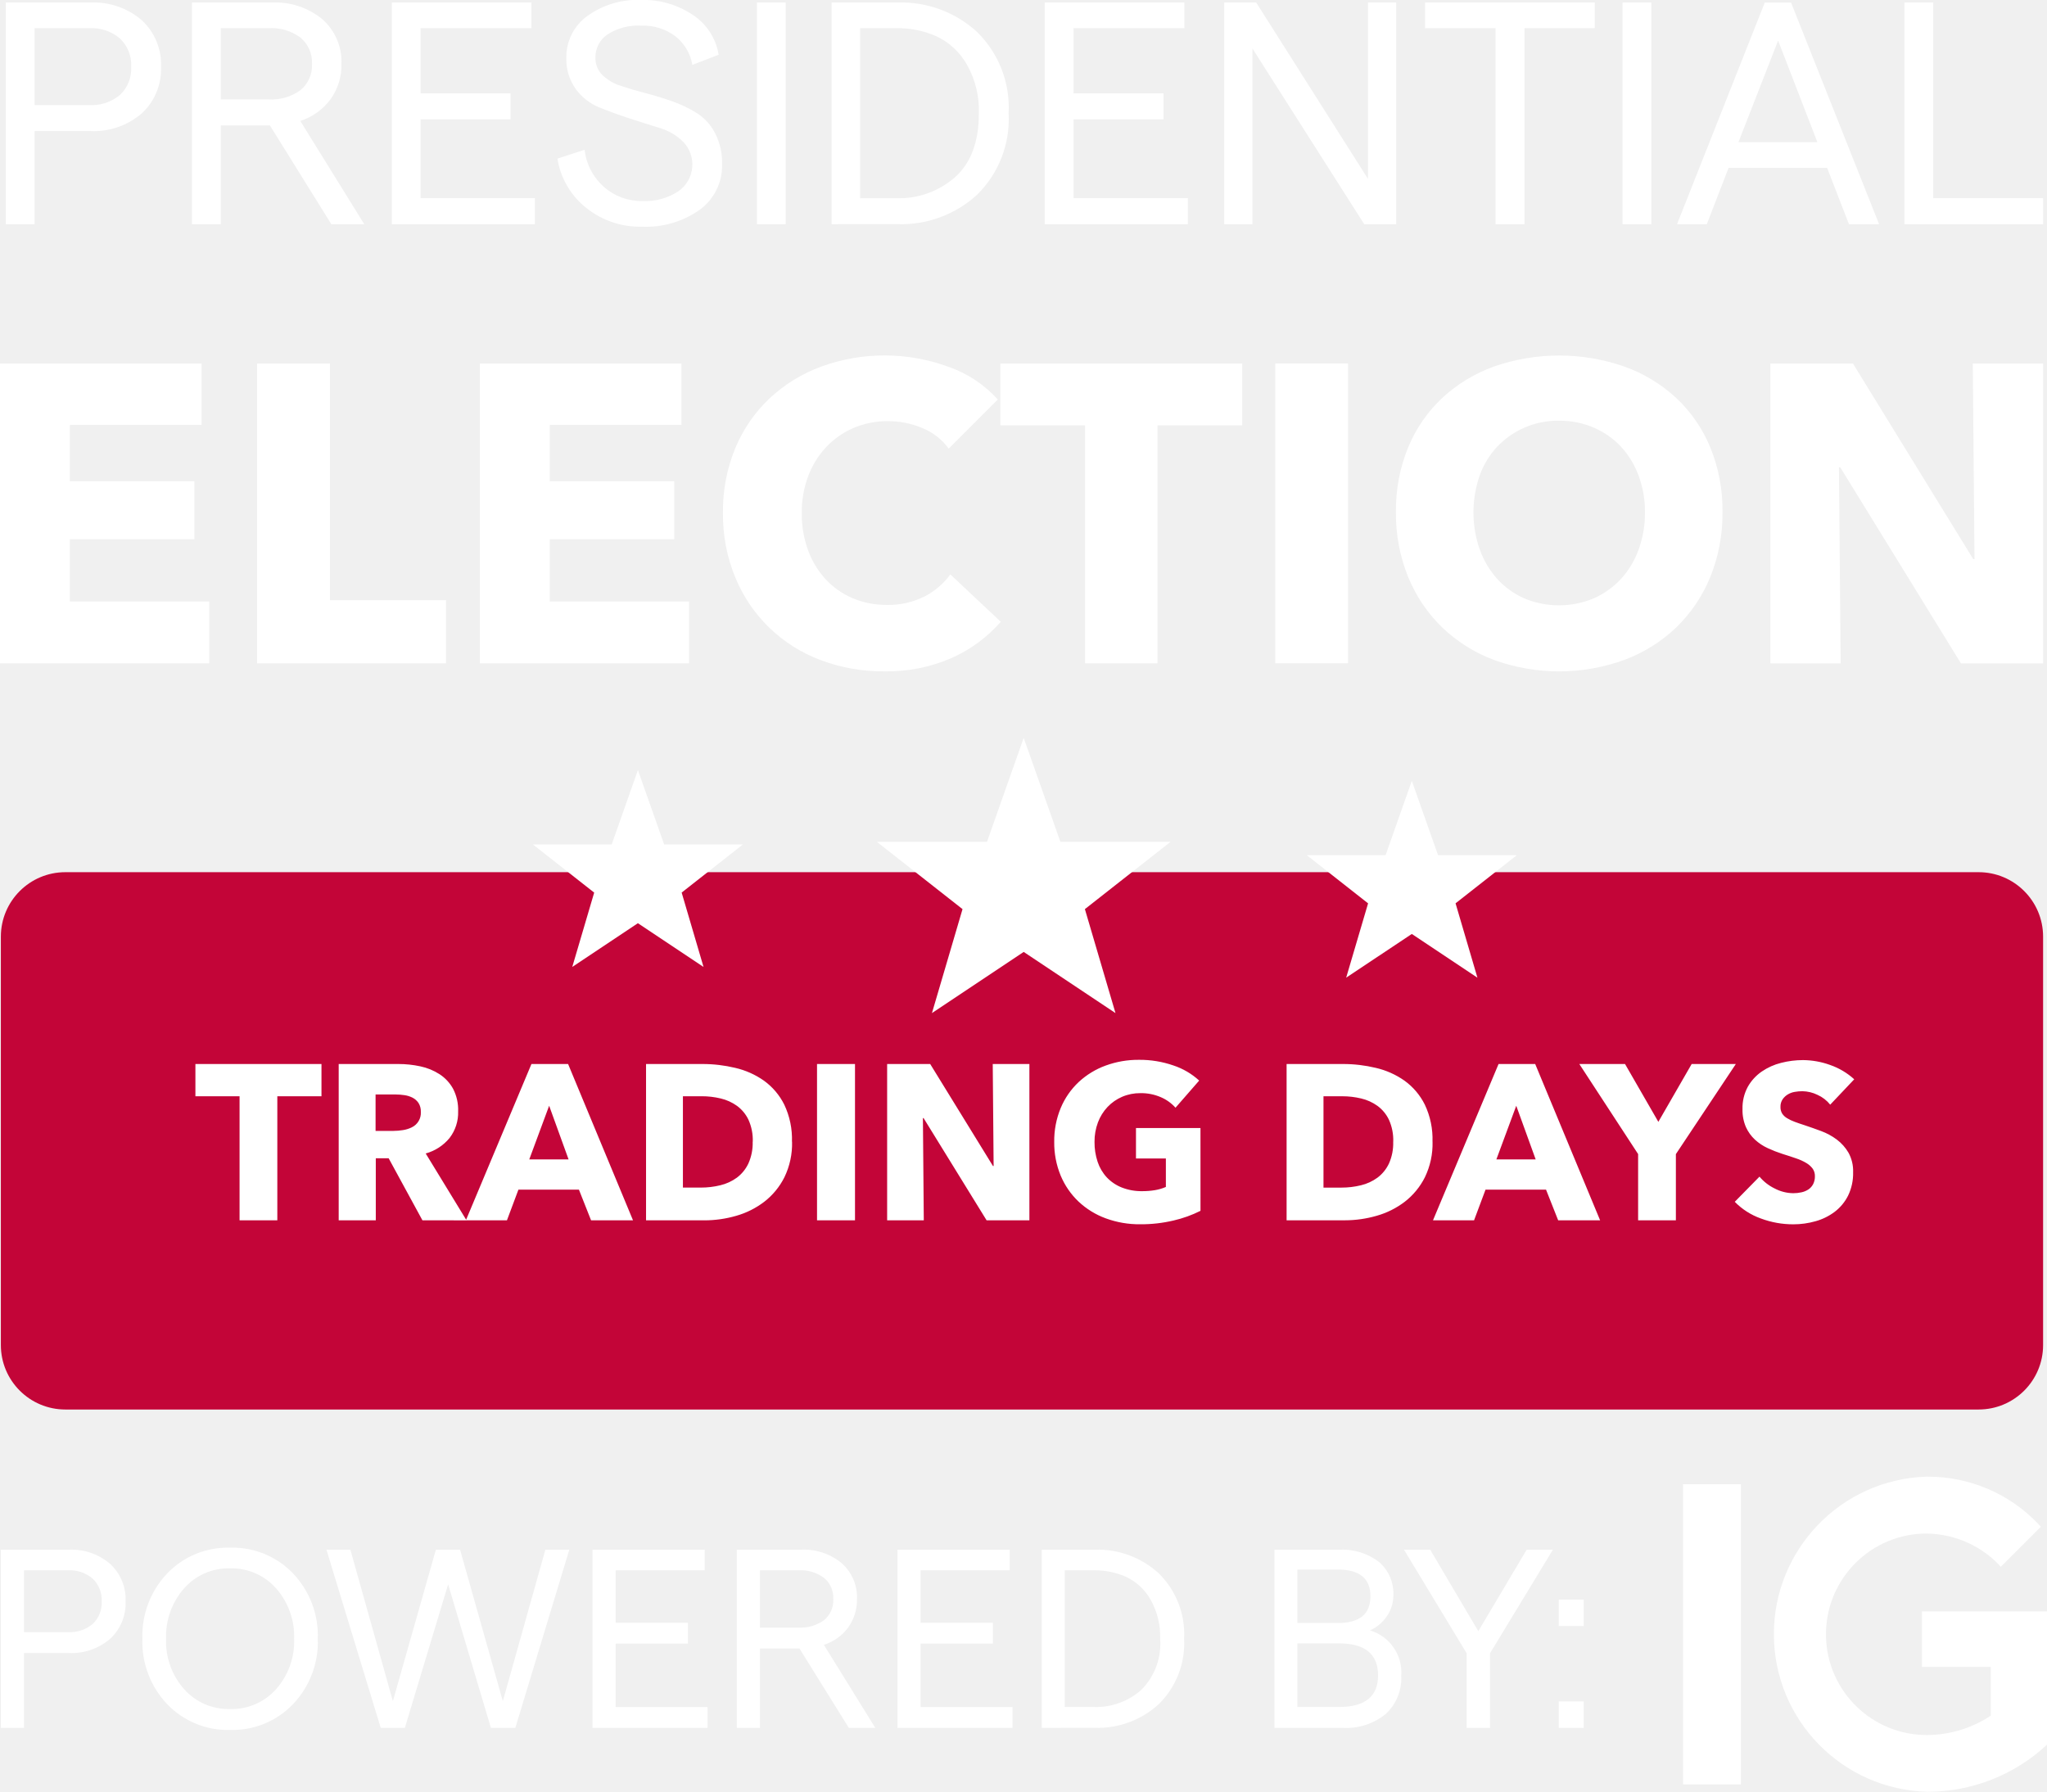
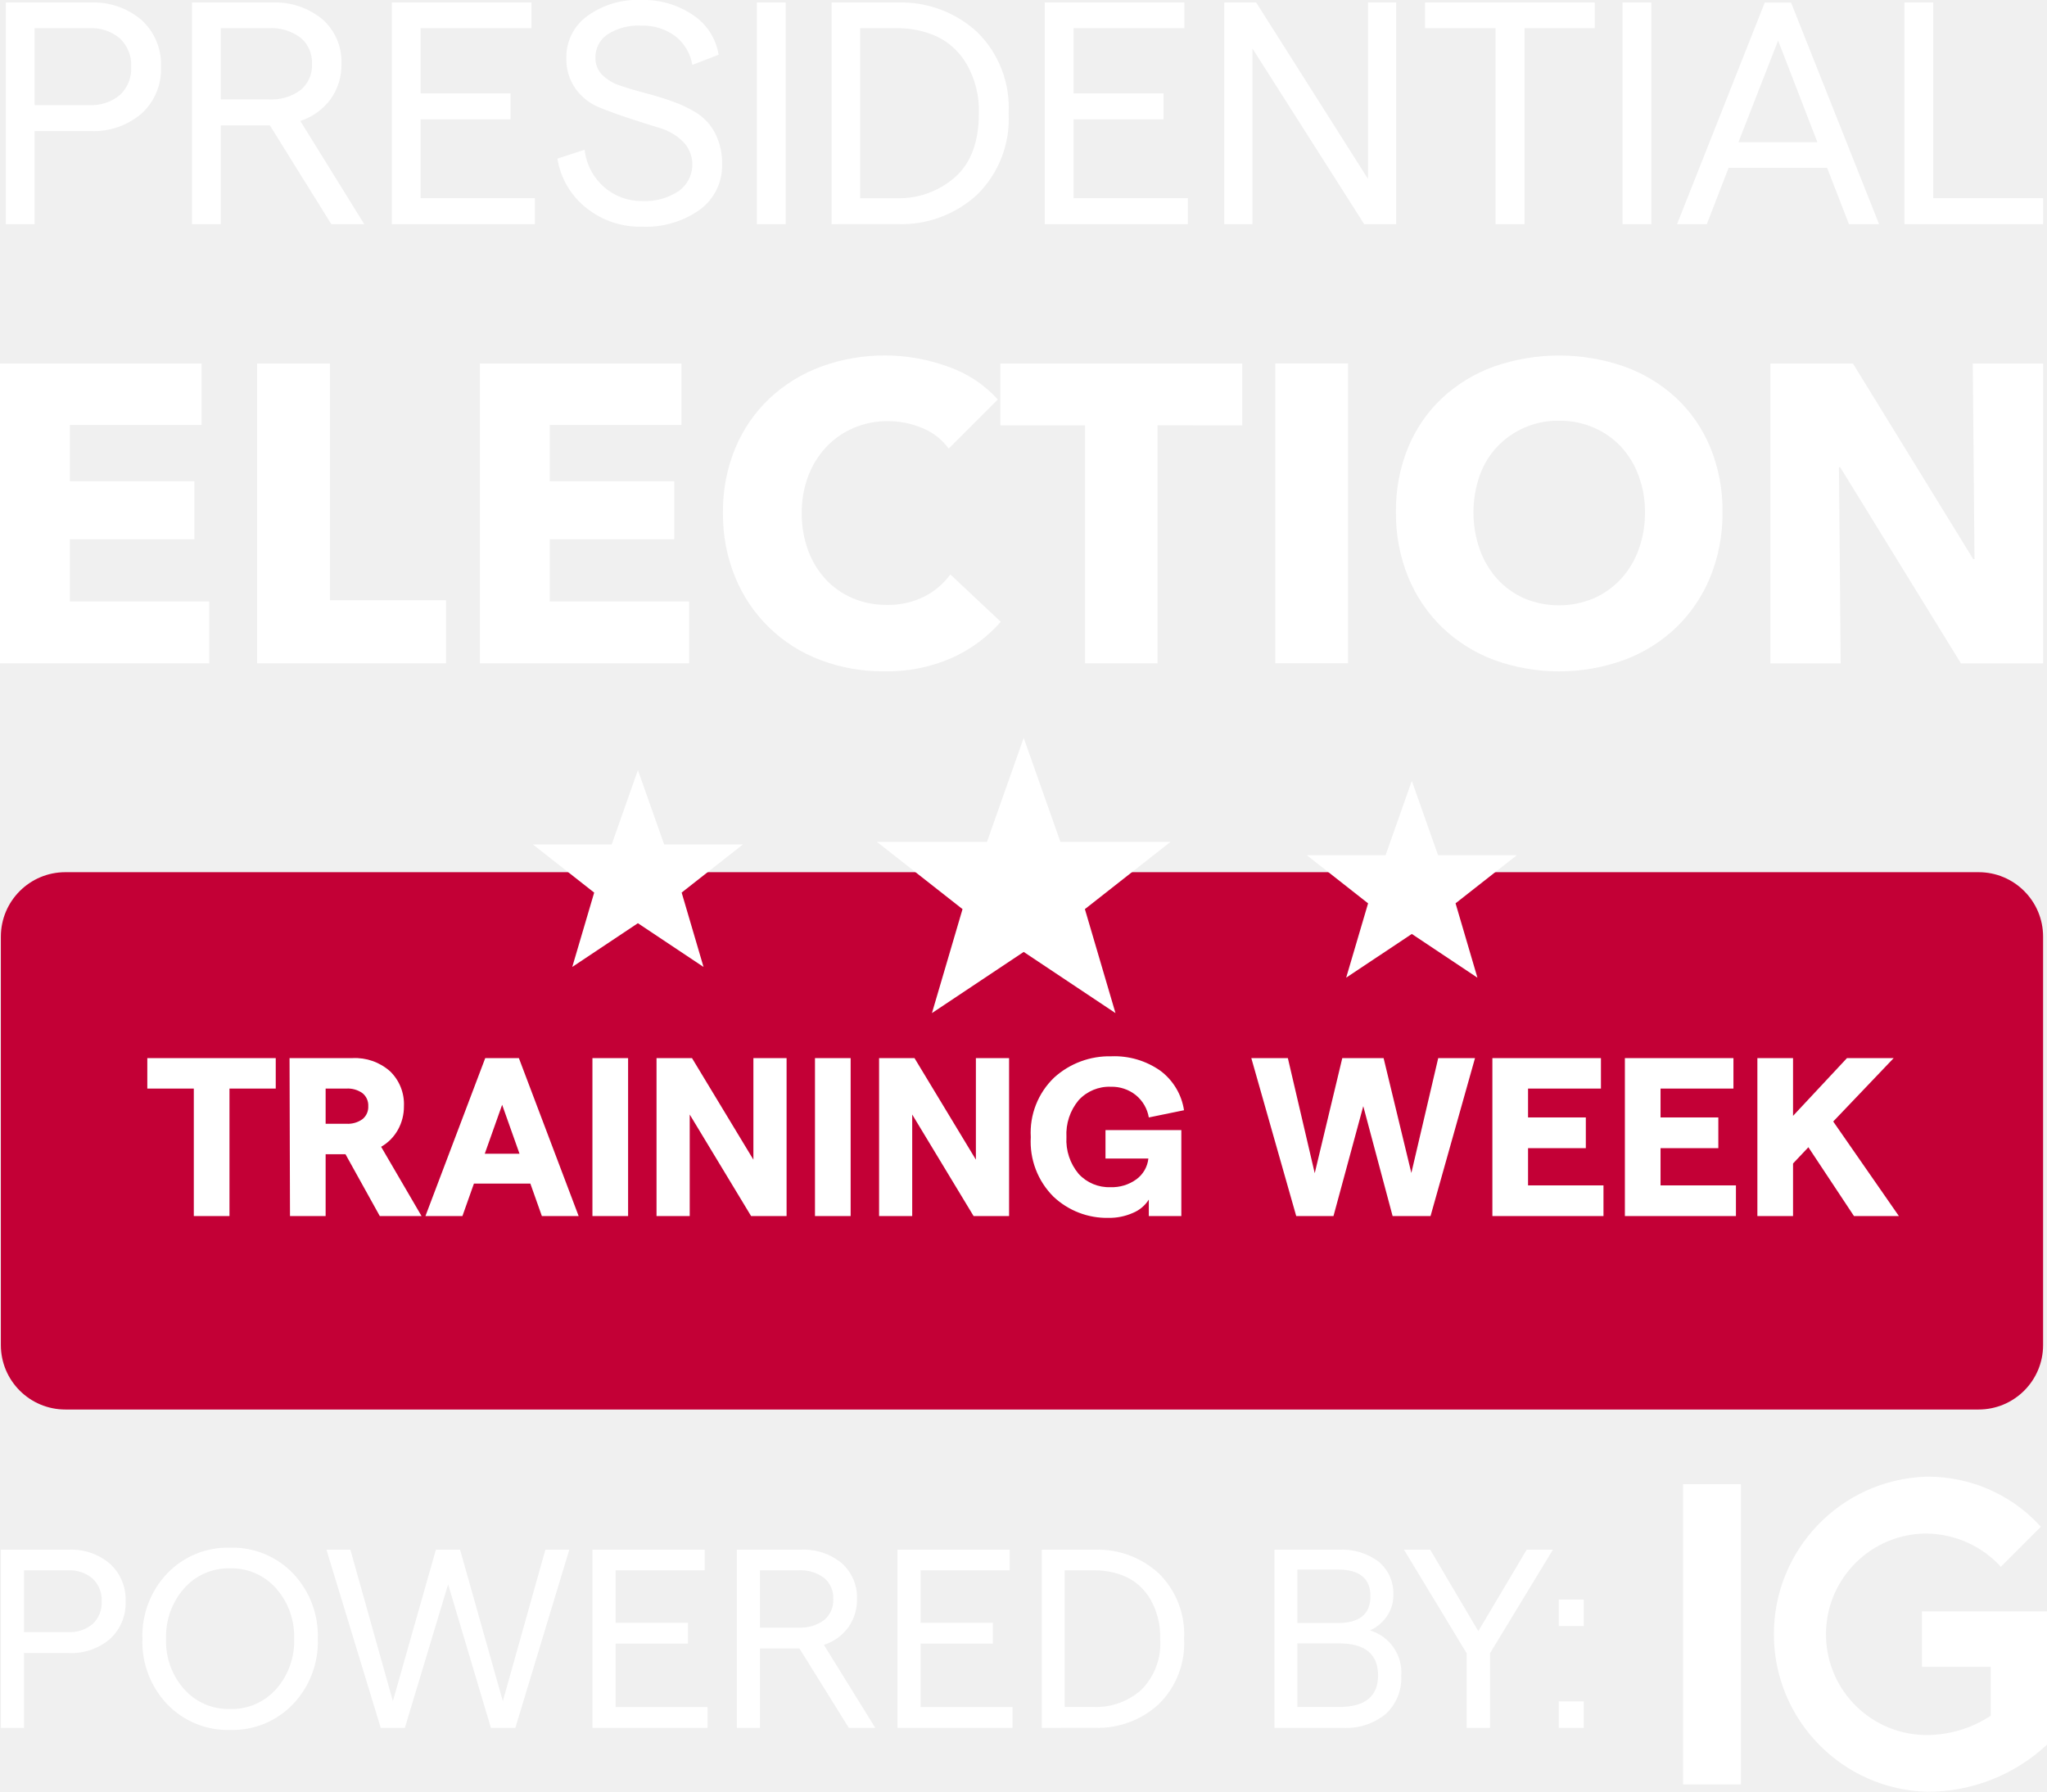
- <svg xmlns="http://www.w3.org/2000/svg" viewBox="0 0 190.443 166.731">
+ <svg xmlns="http://www.w3.org/2000/svg" width="190.443" height="166.731" viewBox="0 0 190.443 166.731">
  <g id="logo" transform="translate(-1561.92 -85.84)">
    <path id="Path_1" data-name="Path 1" d="M1.46,26.7V6.076H9.3a6.861,6.861,0,0,1,4.8,1.635,5.59,5.59,0,0,1,1.8,4.345A5.59,5.59,0,0,1,14.1,16.4a6.861,6.861,0,0,1-4.8,1.635H4.141V26.7ZM4.141,15.62H9.208a4.133,4.133,0,0,0,2.872-.943,3.349,3.349,0,0,0,1.046-2.622A3.4,3.4,0,0,0,12.08,9.419a4.093,4.093,0,0,0-2.872-.957H4.141ZM34.808,26.7H31.744l-5.715-9.191H21.463V26.7H18.782V6.076h7.424a6.861,6.861,0,0,1,4.713,1.561,5.269,5.269,0,0,1,1.768,4.154,5.44,5.44,0,0,1-1.016,3.285,5.634,5.634,0,0,1-2.813,2.018ZM21.463,8.462V15.09h4.448a4.572,4.572,0,0,0,2.975-.869,2.967,2.967,0,0,0,1.061-2.43,3.01,3.01,0,0,0-1.061-2.445,4.519,4.519,0,0,0-2.975-.884ZM37.371,26.7V6.076H50.362V8.462H40.051V14.53h8.366v2.416H40.051v7.335H50.686V26.7Zm23.243.236a7.976,7.976,0,0,1-5.155-1.753A7.319,7.319,0,0,1,52.778,20.6l2.533-.825a5.393,5.393,0,0,0,1.8,3.461,5.244,5.244,0,0,0,3.565,1.311,5.609,5.609,0,0,0,3.388-.928,3.038,3.038,0,0,0,.4-4.6,5.129,5.129,0,0,0-2.165-1.267q-1.3-.4-2.828-.9t-2.828-1.031a5.015,5.015,0,0,1-2.165-1.709,4.729,4.729,0,0,1-.869-2.887,4.7,4.7,0,0,1,1.944-3.889,7.956,7.956,0,0,1,5.008-1.5,8.223,8.223,0,0,1,4.831,1.4,5.467,5.467,0,0,1,2.386,3.7l-2.445.943a4.309,4.309,0,0,0-1.576-2.666,5.007,5.007,0,0,0-3.2-.987,5.26,5.26,0,0,0-3.108.81,2.559,2.559,0,0,0-1.134,2.195,2.163,2.163,0,0,0,.648,1.591,4.293,4.293,0,0,0,1.694,1q1.046.354,2.3.678t2.5.766a11.3,11.3,0,0,1,2.3,1.1,4.9,4.9,0,0,1,1.694,1.871,6.026,6.026,0,0,1,.648,2.887,5.072,5.072,0,0,1-2.047,4.213A8.62,8.62,0,0,1,60.614,26.933ZM71.337,26.7V6.076h2.681V26.7Zm6.952,0V6.076h6.128a10.424,10.424,0,0,1,7.409,2.74,9.857,9.857,0,0,1,2.931,7.571,9.857,9.857,0,0,1-2.931,7.571,10.424,10.424,0,0,1-7.409,2.74Zm2.651-2.416h3.388a7.869,7.869,0,0,0,5.465-1.974q2.195-1.974,2.195-5.921a8.645,8.645,0,0,0-1.1-4.522A6.408,6.408,0,0,0,88.1,9.243a8.84,8.84,0,0,0-3.771-.781H80.941ZM98.115,26.7V6.076h12.991V8.462H100.8V14.53h8.366v2.416H100.8v7.335h10.635V26.7Zm16.7,0V6.076h2.975l10.4,16.409V6.076h2.622V26.7H127.84l-10.4-16.35V26.7Zm25.246,0V8.462H133.5V6.076h15.79V8.462h-6.54V26.7Zm11.813,0V6.076h2.681V26.7Zm21.063,0-2.033-5.244h-9.162L159.714,26.7h-2.769l8.16-20.621h2.445L175.74,26.7Zm-10.281-7.63H170l-3.653-9.456ZM178.1,26.7V6.076h2.681V24.281H191V26.7Z" transform="translate(1561 80)" fill="#fff" />
    <path id="Path_2" data-name="Path 2" d="M2.92,38.566v-27.9H21.676v5.713H9.421v5.241H21.006v5.4H9.421v5.792H22.385v5.753Zm23.918,0v-27.9h6.777V32.695h10.8v5.871Zm20.726,0v-27.9H66.319v5.713H54.065v5.241H65.65v5.4H54.065v5.792H67.029v5.753ZM96.029,34.7a13.278,13.278,0,0,1-4.571,3.369,14.941,14.941,0,0,1-6.265,1.241,16.346,16.346,0,0,1-5.97-1.064,13.782,13.782,0,0,1-7.9-7.684,15.307,15.307,0,0,1-1.143-5.989,15.287,15.287,0,0,1,1.162-6.068,13.5,13.5,0,0,1,3.211-4.63,14.223,14.223,0,0,1,4.807-2.936,17.232,17.232,0,0,1,11.762.02,11.13,11.13,0,0,1,4.63,3.054l-4.571,4.571A5.657,5.657,0,0,0,88.7,16.658a8.233,8.233,0,0,0-3.152-.63,7.983,7.983,0,0,0-3.251.65,7.626,7.626,0,0,0-2.541,1.793,8.167,8.167,0,0,0-1.655,2.7,9.526,9.526,0,0,0-.591,3.408,9.8,9.8,0,0,0,.591,3.467,8.074,8.074,0,0,0,1.635,2.7,7.363,7.363,0,0,0,2.5,1.753,7.956,7.956,0,0,0,3.192.63,7.426,7.426,0,0,0,3.507-.788,6.8,6.8,0,0,0,2.4-2.049Zm14.579-18.283V38.566H103.87V16.421H95.99V10.669h22.5v5.753Zm10.954,22.144v-27.9h6.777v27.9ZM163.172,24.5a15.557,15.557,0,0,1-1.143,6.048,13.771,13.771,0,0,1-3.172,4.689,14.113,14.113,0,0,1-4.827,3.014,17.781,17.781,0,0,1-12.116,0,14.152,14.152,0,0,1-4.807-3.014,13.771,13.771,0,0,1-3.172-4.689,15.557,15.557,0,0,1-1.143-6.048,15.372,15.372,0,0,1,1.143-6.048,13.243,13.243,0,0,1,3.172-4.59,14.131,14.131,0,0,1,4.807-2.916,18.425,18.425,0,0,1,12.116,0,14.094,14.094,0,0,1,4.827,2.916,13.243,13.243,0,0,1,3.172,4.59A15.372,15.372,0,0,1,163.172,24.5Zm-7.211,0a9.572,9.572,0,0,0-.591-3.389,8.074,8.074,0,0,0-1.635-2.7,7.548,7.548,0,0,0-2.522-1.773,7.983,7.983,0,0,0-3.251-.65,7.754,7.754,0,0,0-5.753,2.423,7.669,7.669,0,0,0-1.635,2.7,10.459,10.459,0,0,0,.02,6.876,8.259,8.259,0,0,0,1.635,2.739,7.466,7.466,0,0,0,2.5,1.793,8.354,8.354,0,0,0,6.462,0,7.68,7.68,0,0,0,2.522-1.793,8.086,8.086,0,0,0,1.655-2.739A9.967,9.967,0,0,0,155.961,24.5Zm29.395,14.067-11.23-18.244h-.118l.158,18.244h-6.541v-27.9h7.684l11.19,18.2h.118l-.158-18.2H193v27.9Z" transform="translate(1559 109)" fill="#fff" />
-     <rect id="Rectangle_3" data-name="Rectangle 3" width="190" height="50" rx="6" transform="translate(1562 167)" fill="#c30538" />
+     <rect id="Rectangle_3" data-name="Rectangle 3" width="190" height="50" rx="6" transform="translate(1562 167)" fill="#c30036" />
    <path id="Five-pointed_star" d="M14.66,1l3.415,9.676H28.321l-7.968,6.261L23.2,26.613,14.66,20.921,6.123,26.613l2.846-9.676L1,10.676H11.245Z" transform="translate(1642.5 153.5)" fill="#fff" />
    <path id="Five-pointed_star-2" data-name="Five-pointed_star" d="M10.769,1l2.442,6.92h7.327l-5.7,4.477,2.035,6.92-6.106-4.07-6.106,4.07L6.7,12.4,1,7.92H8.327Z" transform="translate(1610.5 156.5)" fill="#fff" />
    <path id="Five-pointed_star-3" data-name="Five-pointed_star" d="M10.769,1l2.442,6.92h7.327l-5.7,4.477,2.035,6.92-6.106-4.07-6.106,4.07L6.7,12.4,1,7.92H8.327Z" transform="translate(1682.5 157.5)" fill="#fff" />
-     <path id="Path_3" data-name="Path 3" d="M7.721,7.849V19.394H4.208V7.849H.1v-3H11.829v3Zm13.5,11.544-3.143-5.772H16.882v5.772H13.431V4.85h5.546a9.632,9.632,0,0,1,2.044.216,5.313,5.313,0,0,1,1.787.729,3.814,3.814,0,0,1,1.263,1.356,4.234,4.234,0,0,1,.472,2.1,3.866,3.866,0,0,1-.8,2.486,4.369,4.369,0,0,1-2.218,1.438l3.8,6.224ZM21.073,9.308a1.457,1.457,0,0,0-.216-.832,1.478,1.478,0,0,0-.555-.493,2.409,2.409,0,0,0-.76-.236,5.606,5.606,0,0,0-.811-.062H16.862v3.389h1.664A5.618,5.618,0,0,0,19.409,11a2.814,2.814,0,0,0,.822-.257,1.491,1.491,0,0,0,.842-1.438ZM36.91,19.394l-1.13-2.855H30.152l-1.068,2.855H25.263l6.1-14.543h3.41l6.039,14.543Zm-3.9-10.661-1.849,4.992h3.656Zm22.6,3.348a7.162,7.162,0,0,1-.709,3.3,6.646,6.646,0,0,1-1.869,2.28,7.793,7.793,0,0,1-2.619,1.315,10.612,10.612,0,0,1-2.958.421H42.025V4.85h5.259a13,13,0,0,1,3.04.359A7.63,7.63,0,0,1,52.994,6.4a6.1,6.1,0,0,1,1.89,2.229A7.484,7.484,0,0,1,55.6,12.081Zm-3.656,0a4.605,4.605,0,0,0-.4-2.044,3.441,3.441,0,0,0-1.068-1.294,4.273,4.273,0,0,0-1.52-.688A7.471,7.471,0,0,0,47.2,7.849H45.455v8.5h1.664a7.553,7.553,0,0,0,1.818-.216,4.3,4.3,0,0,0,1.541-.709,3.511,3.511,0,0,0,1.068-1.315A4.62,4.62,0,0,0,51.946,12.081Zm5.978,7.313V4.85h3.533V19.394Zm15.776,0L67.845,9.883h-.062l.082,9.511h-3.41V4.85h4.006L74.3,14.34h.062l-.082-9.49h3.41V19.394Zm19.9-.883a11.176,11.176,0,0,1-2.5.9A13.084,13.084,0,0,1,88,19.763a9.03,9.03,0,0,1-3.215-.555,7.418,7.418,0,0,1-2.527-1.561A7.118,7.118,0,0,1,80.6,15.234a7.959,7.959,0,0,1-.6-3.133,7.969,7.969,0,0,1,.606-3.163,7.037,7.037,0,0,1,1.674-2.414,7.415,7.415,0,0,1,2.506-1.53,8.838,8.838,0,0,1,3.1-.534,9.533,9.533,0,0,1,3.2.524,6.624,6.624,0,0,1,2.4,1.407L91.283,8.917a3.84,3.84,0,0,0-1.356-.976,4.6,4.6,0,0,0-1.91-.38,4.234,4.234,0,0,0-1.7.339,4.1,4.1,0,0,0-1.356.945,4.289,4.289,0,0,0-.894,1.438,5.045,5.045,0,0,0-.318,1.818,5.69,5.69,0,0,0,.288,1.849,3.979,3.979,0,0,0,.852,1.448,3.879,3.879,0,0,0,1.4.945,5,5,0,0,0,1.9.339,7.119,7.119,0,0,0,1.171-.092,4.366,4.366,0,0,0,1.027-.3v-2.65H87.606V10.807h6Zm21.589-6.429a7.162,7.162,0,0,1-.709,3.3,6.646,6.646,0,0,1-1.869,2.28A7.793,7.793,0,0,1,110,18.972a10.612,10.612,0,0,1-2.958.421h-5.423V4.85h5.259a13,13,0,0,1,3.04.359,7.63,7.63,0,0,1,2.67,1.191,6.1,6.1,0,0,1,1.89,2.229A7.484,7.484,0,0,1,115.193,12.081Zm-3.656,0a4.605,4.605,0,0,0-.4-2.044,3.441,3.441,0,0,0-1.068-1.294,4.273,4.273,0,0,0-1.52-.688,7.471,7.471,0,0,0-1.756-.205h-1.746v8.5h1.664a7.553,7.553,0,0,0,1.818-.216,4.3,4.3,0,0,0,1.541-.709,3.511,3.511,0,0,0,1.068-1.315A4.62,4.62,0,0,0,111.537,12.081Zm15.344,7.313-1.13-2.855h-5.628l-1.068,2.855h-3.821l6.1-14.543h3.41l6.039,14.543Zm-3.9-10.661-1.849,4.992h3.656Zm14.851,4.5v6.162h-3.513V13.231L128.853,4.85h4.252l3.1,5.382,3.1-5.382h4.108Zm14.358-4.6a3.171,3.171,0,0,0-1.181-.914,3.332,3.332,0,0,0-1.407-.339,4.189,4.189,0,0,0-.709.062,1.83,1.83,0,0,0-.647.236,1.6,1.6,0,0,0-.483.452,1.2,1.2,0,0,0-.2.709,1.143,1.143,0,0,0,.154.616,1.371,1.371,0,0,0,.452.431,4.028,4.028,0,0,0,.709.339q.411.154.924.318.739.246,1.541.544a5.762,5.762,0,0,1,1.458.791,4.152,4.152,0,0,1,1.089,1.222,3.52,3.52,0,0,1,.431,1.818,4.749,4.749,0,0,1-.462,2.167,4.322,4.322,0,0,1-1.243,1.51,5.325,5.325,0,0,1-1.787.883,7.515,7.515,0,0,1-2.075.288,8.567,8.567,0,0,1-3.02-.544,6.4,6.4,0,0,1-2.424-1.551l2.3-2.342a4.251,4.251,0,0,0,1.407,1.1,3.819,3.819,0,0,0,1.736.442,3.493,3.493,0,0,0,.76-.082,1.9,1.9,0,0,0,.647-.267,1.337,1.337,0,0,0,.442-.493,1.552,1.552,0,0,0,.164-.739,1.17,1.17,0,0,0-.205-.7,2.006,2.006,0,0,0-.585-.524,4.715,4.715,0,0,0-.945-.431q-.565-.2-1.284-.421a12.269,12.269,0,0,1-1.366-.534,4.572,4.572,0,0,1-1.191-.791,3.663,3.663,0,0,1-.842-1.171,3.969,3.969,0,0,1-.318-1.674,4.117,4.117,0,0,1,.493-2.075,4.286,4.286,0,0,1,1.294-1.417,5.559,5.559,0,0,1,1.808-.811,8.2,8.2,0,0,1,2.034-.257,7.55,7.55,0,0,1,2.516.452,6.479,6.479,0,0,1,2.249,1.335Z" transform="translate(1580 180)" fill="#fff" />
    <path id="Path_4" data-name="Path 4" d="M1.46,22.608V6.029h6.3a5.516,5.516,0,0,1,3.86,1.314,4.494,4.494,0,0,1,1.445,3.493,4.494,4.494,0,0,1-1.445,3.493,5.516,5.516,0,0,1-3.86,1.314H3.615v6.963ZM3.615,13.7H7.689A3.323,3.323,0,0,0,10,12.945a2.693,2.693,0,0,0,.841-2.108A2.73,2.73,0,0,0,10,8.718a3.29,3.29,0,0,0-2.309-.77H3.615ZM22.8,22.8a7.8,7.8,0,0,1-5.862-2.392,8.4,8.4,0,0,1-2.309-6.087,8.4,8.4,0,0,1,2.309-6.087A7.8,7.8,0,0,1,22.8,5.84a7.77,7.77,0,0,1,5.838,2.392,8.4,8.4,0,0,1,2.309,6.087,8.4,8.4,0,0,1-2.309,6.087A7.77,7.77,0,0,1,22.8,22.8Zm-.024-1.942a5.54,5.54,0,0,0,4.287-1.847,6.7,6.7,0,0,0,1.682-4.689,6.743,6.743,0,0,0-1.682-4.7,5.524,5.524,0,0,0-4.287-1.859,5.5,5.5,0,0,0-4.263,1.859,6.743,6.743,0,0,0-1.682,4.7,6.7,6.7,0,0,0,1.682,4.689A5.514,5.514,0,0,0,22.775,20.855ZM36.8,22.608,31.751,6.029h2.226l3.955,14.092,4-14.092h2.25l3.979,14.092L52.119,6.029h2.226L49.325,22.608H47.051L43.072,9.25,39.046,22.608Zm19.7,0V6.029H66.945V7.948H58.656v4.879h6.726v1.942H58.656v5.9h8.55v1.942Zm26.313,0H80.35l-4.595-7.389H72.085v7.389H69.929V6.029H75.9a5.516,5.516,0,0,1,3.789,1.255,4.236,4.236,0,0,1,1.421,3.339,4.373,4.373,0,0,1-.817,2.641,4.53,4.53,0,0,1-2.262,1.622ZM72.085,7.948v5.329h3.576a3.676,3.676,0,0,0,2.392-.7,2.385,2.385,0,0,0,.853-1.954,2.42,2.42,0,0,0-.853-1.966,3.633,3.633,0,0,0-2.392-.711Zm12.789,14.66V6.029H95.318V7.948H87.029v4.879h6.726v1.942H87.029v5.9h8.55v1.942Zm13.429,0V6.029h4.926a8.38,8.38,0,0,1,5.956,2.2,7.924,7.924,0,0,1,2.357,6.087,7.924,7.924,0,0,1-2.357,6.087,8.38,8.38,0,0,1-5.956,2.2Zm2.132-1.942h2.724a6.326,6.326,0,0,0,4.393-1.587,6.078,6.078,0,0,0,1.764-4.76,6.95,6.95,0,0,0-.888-3.635,5.151,5.151,0,0,0-2.238-2.108,7.107,7.107,0,0,0-3.032-.628h-2.724Zm19.515,1.942V6.029h5.992a5.637,5.637,0,0,1,3.718,1.125,3.861,3.861,0,0,1,1.35,3.138,3.306,3.306,0,0,1-.639,1.978,3.624,3.624,0,0,1-1.539,1.267,4.081,4.081,0,0,1,2.913,4.239,4.506,4.506,0,0,1-1.445,3.541,5.8,5.8,0,0,1-4,1.291Zm2.132-9.758h3.766q3.031,0,3.031-2.487t-3.031-2.487h-3.766Zm0,7.816h3.86q3.647,0,3.647-2.937,0-2.984-3.647-2.984h-3.86Zm15.75,1.942V15.669L132,6.029h2.439l4.476,7.579,4.5-7.579h2.439l-5.85,9.639v6.939ZM146.4,10.671h2.321v2.463H146.4Zm0,9.473h2.321v2.463H146.4Z" transform="translate(1560.54 224.016)" fill="#fff" />
    <path id="logo-2" data-name="logo" d="M7.943,37.7V65.637H2.56V37.7ZM25.3,37h-.142a14.668,14.668,0,0,0,.14,29.322,16.288,16.288,0,0,0,11.12-4.384v-12.4H24.781v5.159h6.4v4.549l-.07.044a10.8,10.8,0,0,1-5.821,1.751A9.376,9.376,0,0,1,24.781,42.3a9.509,9.509,0,0,1,7.106,2.831,3.089,3.089,0,0,1,.233.258l3.725-3.725-.233-.258A14.139,14.139,0,0,0,25.3,37Z" transform="translate(1715.945 186.249)" fill="#fff" />
+     <path id="Path_6" data-name="Path 6" d="M-77.049,0V-11.865h-4.326V-14.7h11.949v2.835h-4.305V0ZM-55.86,0h-3.885l-3.192-5.754h-1.848V0H-68.1l-.042-14.7h5.859A4.9,4.9,0,0,1-58.8-13.482a4.245,4.245,0,0,1,1.3,3.255,4.428,4.428,0,0,1-.557,2.194,4.149,4.149,0,0,1-1.564,1.586Zm-8.925-11.865v3.276h1.932a2.338,2.338,0,0,0,1.5-.431,1.462,1.462,0,0,0,.535-1.207,1.462,1.462,0,0,0-.535-1.208,2.338,2.338,0,0,0-1.5-.43ZM-44.667,0l-1.071-3.024h-5.25L-52.059,0H-55.5l5.565-14.7h3.129L-41.244,0ZM-49.98-5.8h3.234l-1.617-4.557ZM-39.963,0V-14.7h3.318V0ZM-34,0V-14.7h3.3l5.712,9.45V-14.7H-21.9V0h-3.3l-5.712-9.45V0Zm14.742,0V-14.7h3.318V0Zm5.964,0V-14.7H-10l5.712,9.45V-14.7H-1.2V0h-3.3l-5.712-9.45V0ZM8.064.168A7.241,7.241,0,0,1,2.929-1.806,7.219,7.219,0,0,1,.819-7.35,7.091,7.091,0,0,1,3-12.894a7.64,7.64,0,0,1,5.313-1.974,7.42,7.42,0,0,1,4.547,1.333,5.638,5.638,0,0,1,2.215,3.686L11.8-9.177a3.422,3.422,0,0,0-1.208-2.079,3.56,3.56,0,0,0-2.32-.777,3.86,3.86,0,0,0-3,1.249A4.92,4.92,0,0,0,4.137-7.35,4.88,4.88,0,0,0,5.271-3.927,3.826,3.826,0,0,0,8.232-2.688a3.873,3.873,0,0,0,2.415-.735A2.761,2.761,0,0,0,11.76-5.355H7.77V-8h7.056V0H11.8V-1.533A3.177,3.177,0,0,1,10.321-.294,5.4,5.4,0,0,1,8.064.168ZM25.515,0,21.336-14.7h3.4l2.5,10.71L29.8-14.7h3.843L36.225-4.011l2.5-10.689h3.423L38.01,0H34.482l-2.73-10.227L28.98,0ZM43.764,0V-14.7h10.1v2.835H47.082v2.688h5.376v2.856H47.082v3.465H54.1V0ZM56.091,0V-14.7h10.1v2.835H59.409v2.688h5.376v2.856H59.409v3.465h7.014V0ZM77.406,0,73.164-6.405,71.736-4.893V0H68.418V-14.7h3.318v5.376L76.755-14.7H81.1L75.474-8.8,81.585,0Z" transform="translate(1657 199)" fill="#fff" />
  </g>
</svg>
